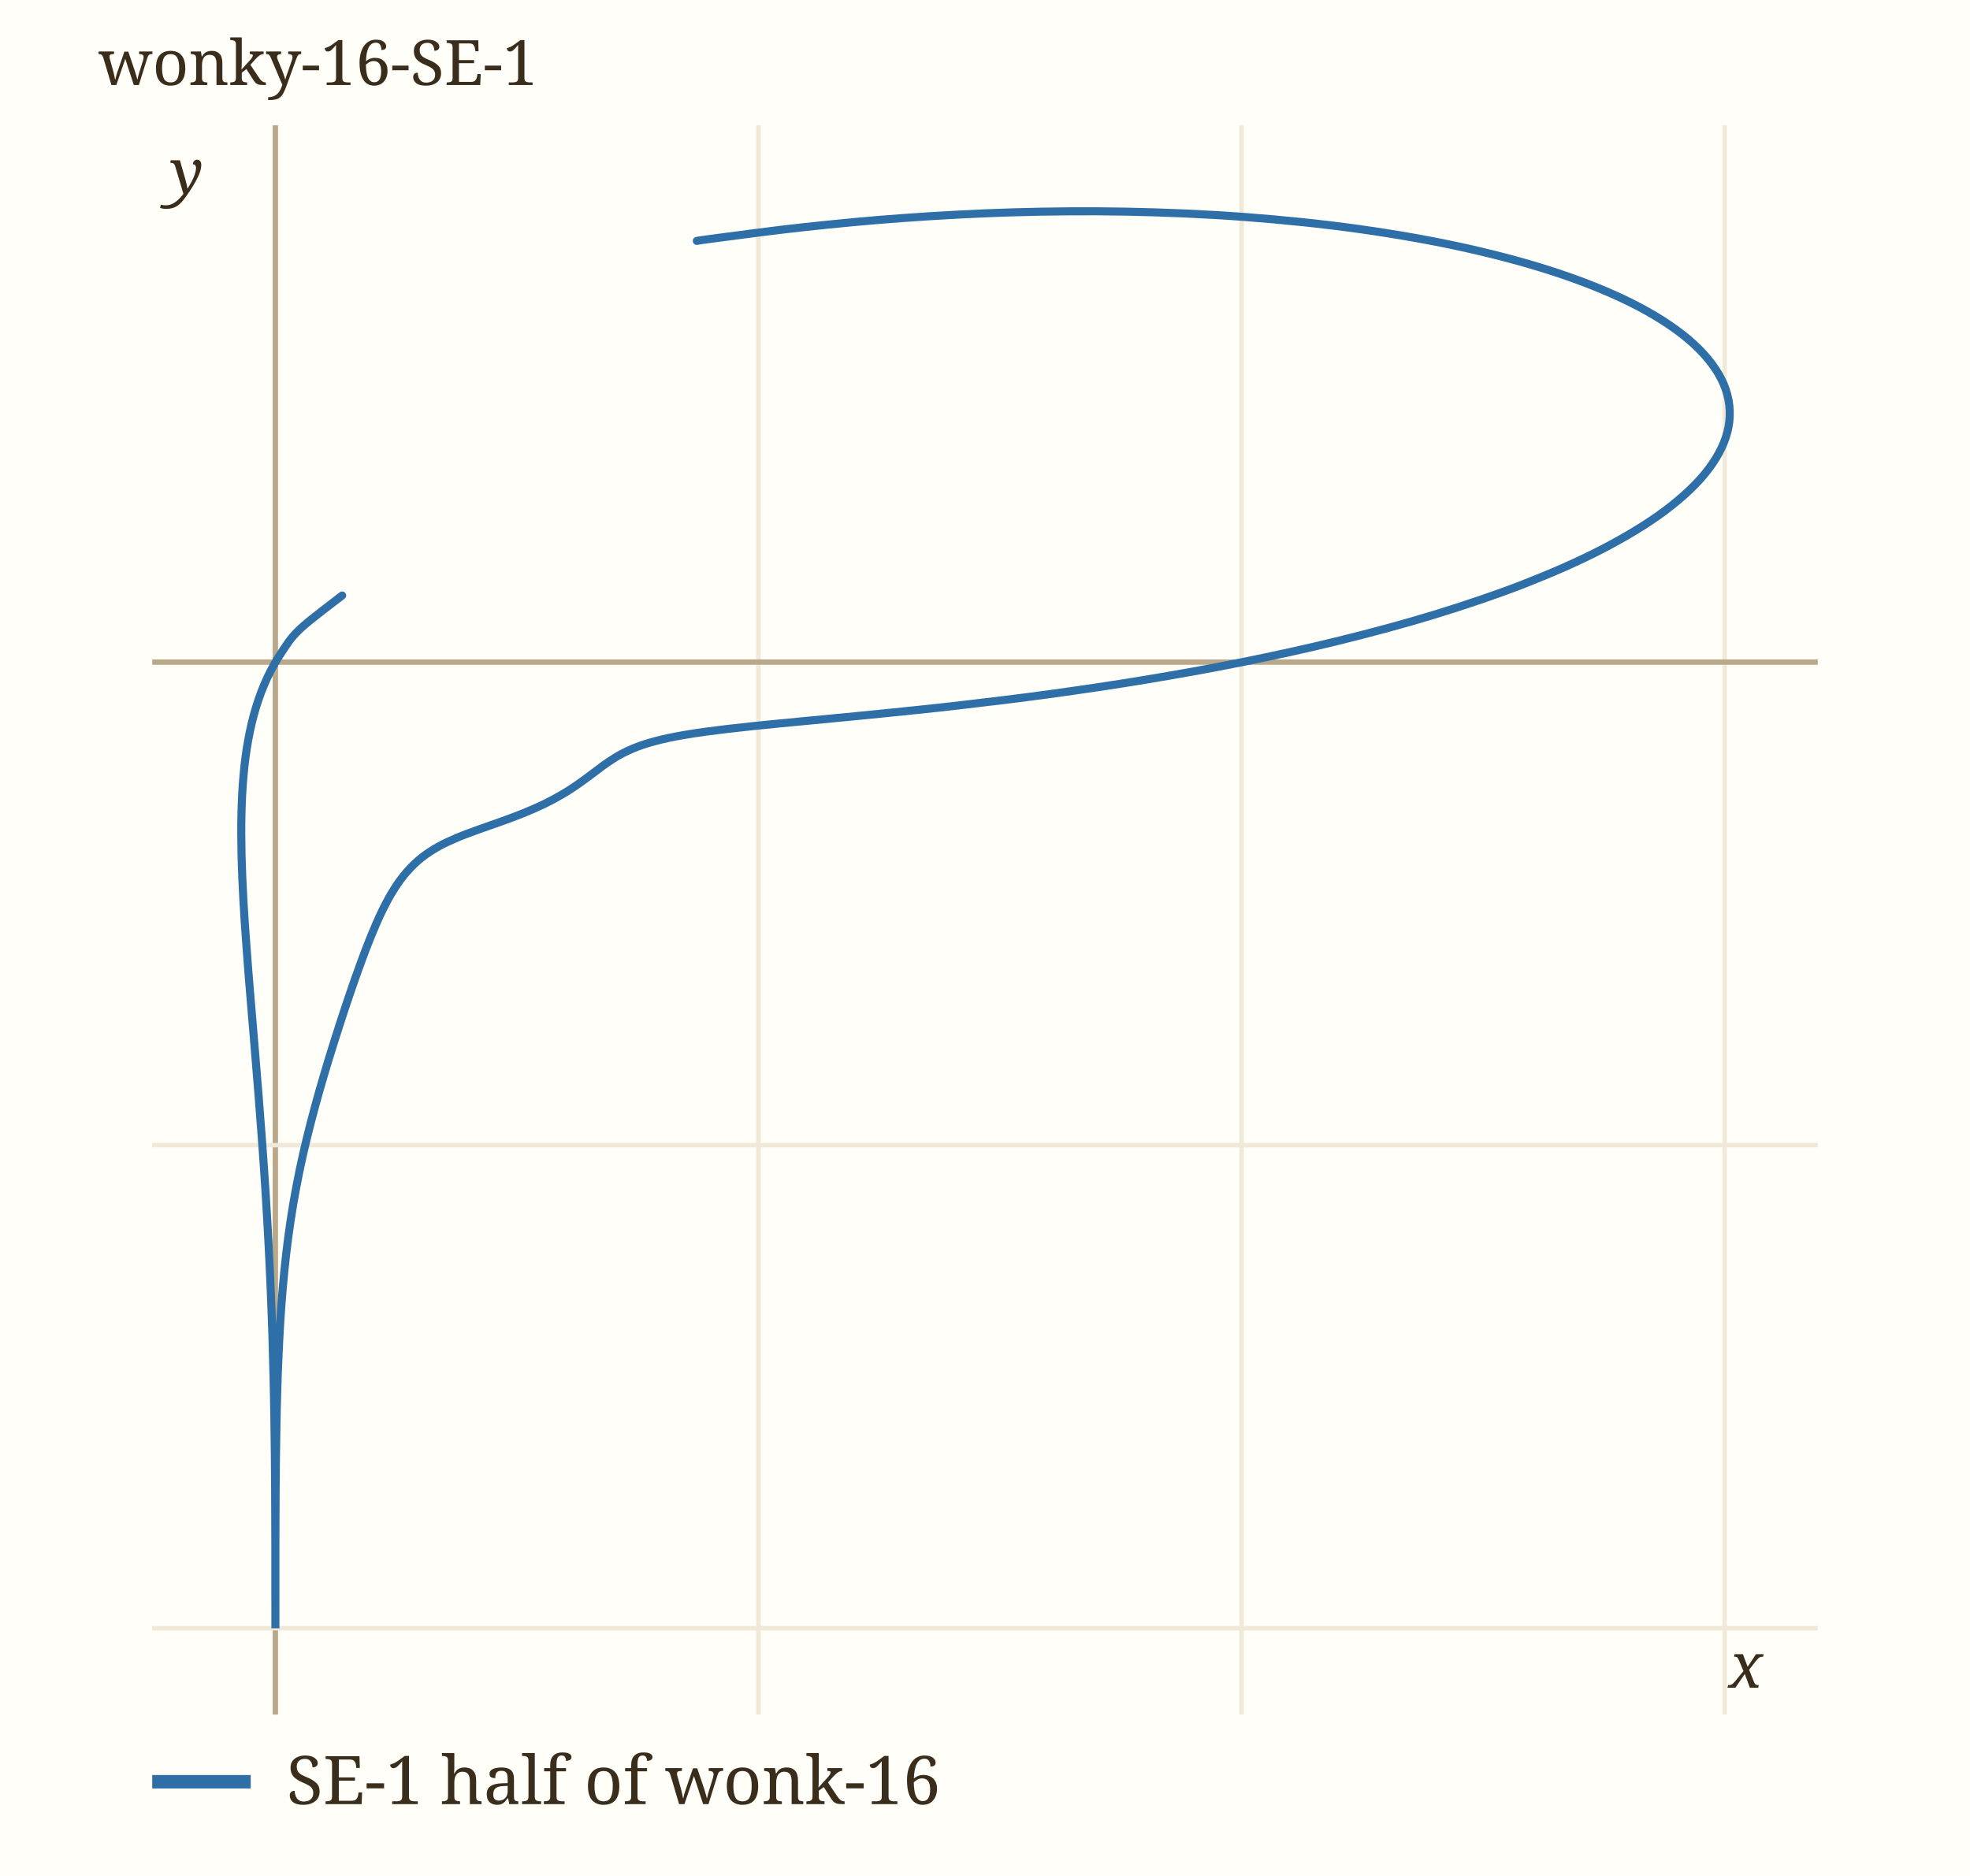
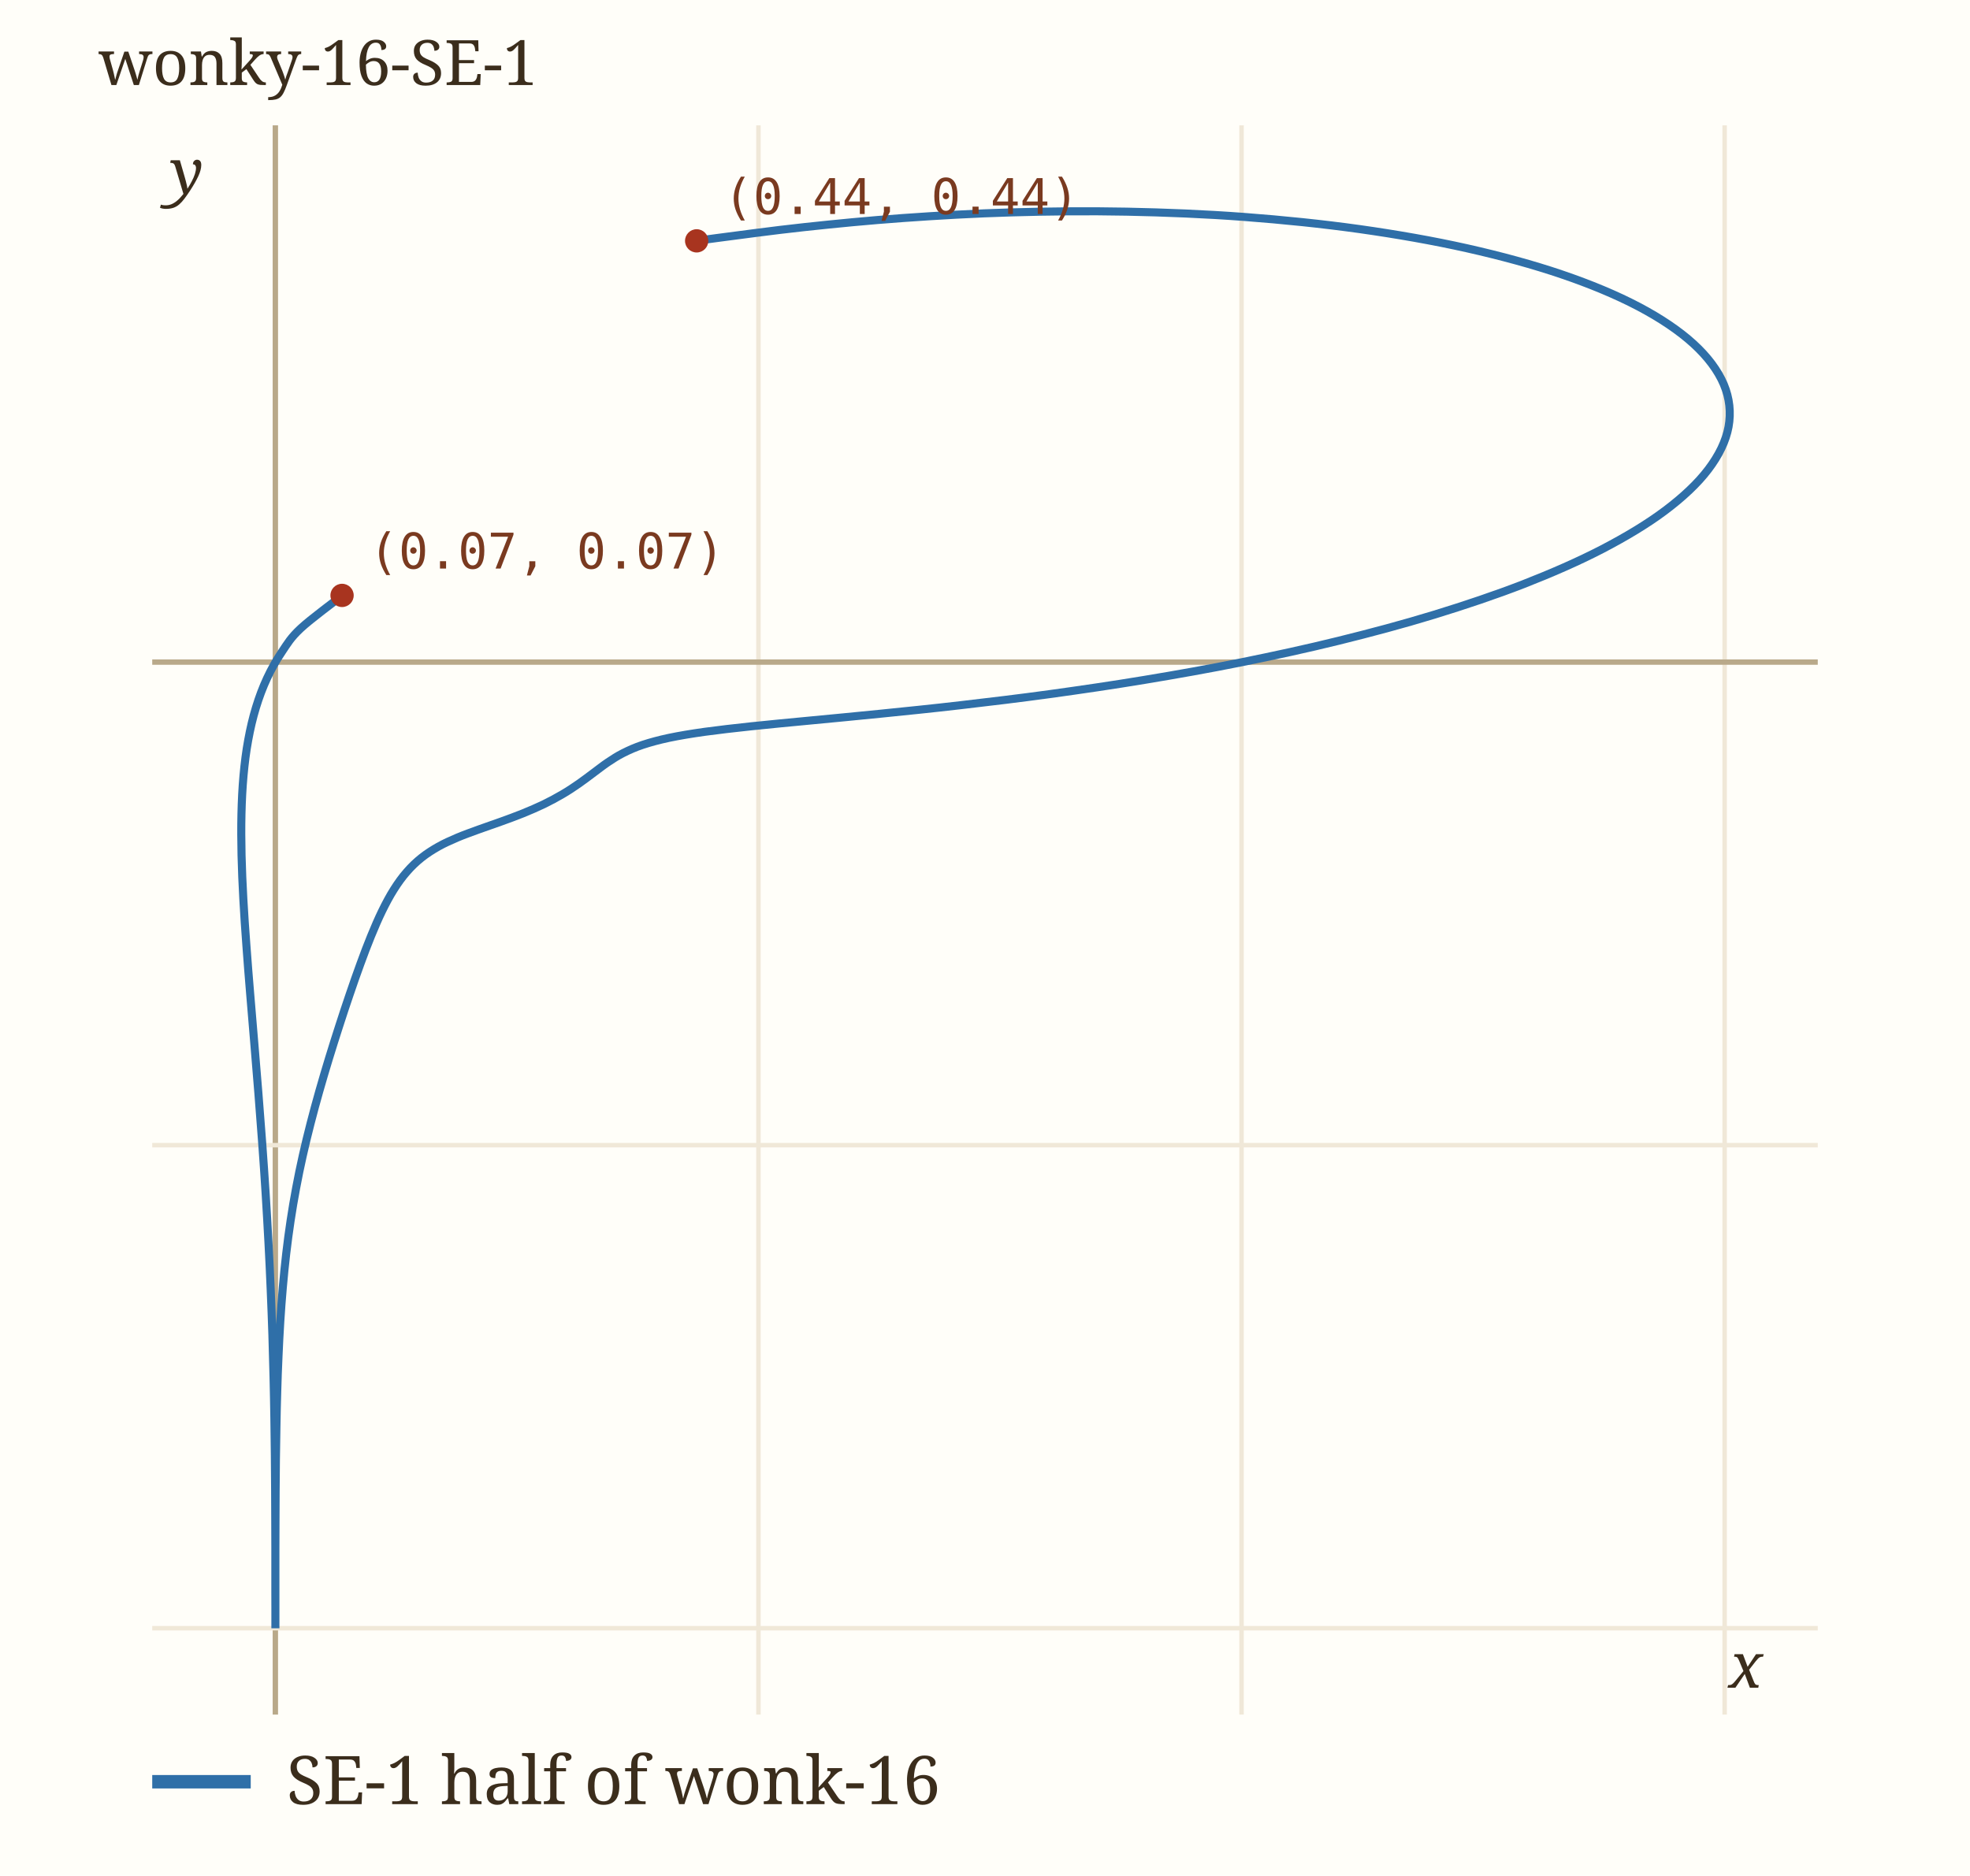
<svg xmlns="http://www.w3.org/2000/svg" viewBox="0 0 440 419" width="440" height="419" role="img" aria-label="wonky-16-SE-1" data-panel="wonky-16-SE-1">
  <rect x="0" y="0" width="440" height="419" fill="#fffef9" />
  <clipPath id="clip-wonky-16-SE-1">
    <rect x="34" y="28" width="372" height="355" />
  </clipPath>
  <g clip-path="url(#clip-wonky-16-SE-1)">
    <line x1="61.5" x2="61.5" y1="28" y2="383" stroke="#b9a98a" stroke-width="1.2" />
    <line x1="169.4" x2="169.4" y1="28" y2="383" stroke="#f0e8d8" stroke-width="1" />
    <text x="169.4" y="397.0" font-family="ui-monospace, Menlo, monospace" font-size="11" fill="#9c8a6a" text-anchor="middle">0.5</text>
    <line x1="277.3" x2="277.3" y1="28" y2="383" stroke="#f0e8d8" stroke-width="1" />
    <text x="277.3" y="397.0" font-family="ui-monospace, Menlo, monospace" font-size="11" fill="#9c8a6a" text-anchor="middle">1</text>
    <line x1="385.2" x2="385.2" y1="28" y2="383" stroke="#f0e8d8" stroke-width="1" />
    <text x="385.2" y="397.0" font-family="ui-monospace, Menlo, monospace" font-size="11" fill="#9c8a6a" text-anchor="middle">1.5</text>
    <line x1="34" x2="406" y1="363.7" y2="363.7" stroke="#f0e8d8" stroke-width="1" />
    <text x="28.0" y="367.7" font-family="ui-monospace, Menlo, monospace" font-size="11" fill="#9c8a6a" text-anchor="end">-1</text>
    <line x1="34" x2="406" y1="255.8" y2="255.8" stroke="#f0e8d8" stroke-width="1" />
    <text x="28.0" y="259.8" font-family="ui-monospace, Menlo, monospace" font-size="11" fill="#9c8a6a" text-anchor="end">-0.5</text>
    <line x1="34" x2="406" y1="147.9" y2="147.9" stroke="#b9a98a" stroke-width="1.2" />
    <path d="M76.42,133.02 C74.88,134.25 69.39,138.29 67.15,140.38 C64.91,142.47 64.23,143.73 62.98,145.58 C61.73,147.43 60.63,149.40 59.66,151.47 C58.69,153.55 57.87,155.74 57.17,158.04 C56.46,160.35 55.90,162.77 55.44,165.29 C54.97,167.82 54.64,170.47 54.39,173.22 C54.14,175.97 54.00,178.84 53.93,181.81 C53.86,184.78 53.88,187.86 53.95,191.04 C54.02,194.21 54.17,197.49 54.35,200.85 C54.53,204.20 54.77,207.66 55.03,211.17 C55.28,214.69 55.57,218.29 55.87,221.92 C56.16,225.55 56.48,229.25 56.79,232.96 C57.10,236.68 57.41,240.44 57.71,244.18 C58.01,247.93 58.30,251.71 58.57,255.44 C58.84,259.17 59.10,262.91 59.33,266.59 C59.56,270.27 59.77,273.93 59.96,277.51 C60.15,281.09 60.32,284.63 60.46,288.07 C60.61,291.52 60.73,294.91 60.84,298.19 C60.94,301.47 61.03,304.67 61.10,307.77 C61.18,310.86 61.23,313.87 61.28,316.76 C61.33,319.64 61.36,322.43 61.39,325.10 C61.42,327.76 61.43,330.32 61.45,332.75 C61.47,335.18 61.47,337.50 61.48,339.67 C61.49,341.85 61.49,343.91 61.50,345.82 C61.50,347.73 61.50,349.52 61.50,351.15 C61.50,352.77 61.50,354.26 61.50,355.59 C61.51,356.92 61.51,358.10 61.51,359.11 C61.51,360.12 61.51,360.98 61.51,361.66 C61.51,362.34 61.51,362.86 61.51,363.21 C61.51,363.55 61.51,363.72 61.51,363.72 C61.51,363.72 61.51,363.55 61.51,363.21 C61.51,362.86 61.51,362.34 61.51,361.66 C61.51,360.98 61.51,360.12 61.51,359.11 C61.51,358.10 61.51,356.92 61.51,355.60 C61.51,354.27 61.51,352.78 61.51,351.17 C61.51,349.55 61.51,347.78 61.51,345.90 C61.52,344.02 61.52,341.99 61.53,339.88 C61.54,337.77 61.55,335.53 61.56,333.23 C61.58,330.93 61.60,328.52 61.62,326.08 C61.65,323.63 61.69,321.10 61.74,318.56 C61.78,316.01 61.84,313.41 61.92,310.82 C61.99,308.22 62.08,305.60 62.20,303.00 C62.31,300.39 62.44,297.78 62.60,295.21 C62.76,292.63 62.95,290.06 63.17,287.53 C63.39,284.99 63.64,282.49 63.93,280.00 C64.22,277.52 64.54,275.07 64.91,272.63 C65.28,270.19 65.68,267.78 66.14,265.37 C66.59,262.96 67.08,260.57 67.62,258.17 C68.16,255.77 68.74,253.38 69.36,250.97 C69.97,248.56 70.64,246.15 71.32,243.73 C72.01,241.31 72.73,238.87 73.47,236.45 C74.21,234.03 74.98,231.60 75.75,229.21 C76.52,226.82 77.31,224.43 78.10,222.12 C78.89,219.81 79.68,217.52 80.48,215.35 C81.27,213.17 82.07,211.06 82.88,209.08 C83.69,207.11 84.50,205.22 85.34,203.50 C86.19,201.77 87.04,200.16 87.96,198.71 C88.88,197.25 89.82,195.94 90.86,194.76 C91.89,193.57 92.97,192.54 94.15,191.60 C95.33,190.66 96.59,189.86 97.93,189.10 C99.27,188.35 100.72,187.71 102.21,187.07 C103.71,186.44 105.30,185.88 106.91,185.29 C108.51,184.70 110.20,184.15 111.84,183.55 C113.49,182.95 115.17,182.35 116.77,181.70 C118.36,181.05 119.95,180.37 121.43,179.66 C122.90,178.94 124.32,178.18 125.63,177.41 C126.95,176.64 128.16,175.83 129.31,175.03 C130.47,174.23 131.51,173.41 132.58,172.62 C133.65,171.84 134.62,171.05 135.72,170.31 C136.82,169.58 137.89,168.86 139.20,168.21 C140.51,167.55 141.87,166.94 143.58,166.37 C145.29,165.81 147.16,165.30 149.46,164.81 C151.77,164.33 154.34,163.90 157.40,163.47 C160.45,163.05 163.88,162.66 167.79,162.24 C171.70,161.82 176.06,161.42 180.85,160.96 C185.64,160.49 190.91,160.02 196.54,159.44 C202.16,158.87 208.26,158.26 214.59,157.52 C220.92,156.79 227.67,155.98 234.52,155.04 C241.37,154.09 248.55,153.05 255.68,151.86 C262.81,150.68 270.07,149.39 277.29,147.94 C284.51,146.48 291.82,144.90 298.99,143.13 C306.16,141.36 313.44,139.42 320.32,137.31 C327.20,135.20 334.03,132.91 340.28,130.48 C346.53,128.04 352.55,125.41 357.82,122.68 C363.08,119.94 367.93,117.04 371.88,114.07 C375.84,111.10 379.18,107.98 381.54,104.86 C383.91,101.74 385.49,98.51 386.07,95.34 C386.65,92.17 386.31,88.95 385.01,85.86 C383.70,82.77 381.40,79.68 378.23,76.79 C375.05,73.89 370.87,71.07 365.97,68.49 C361.07,65.91 355.21,63.47 348.83,61.30 C342.45,59.13 335.22,57.16 327.69,55.47 C320.16,53.78 311.94,52.34 303.64,51.17 C295.34,50.01 286.56,49.11 277.89,48.46 C269.23,47.81 260.29,47.45 251.64,47.28 C242.98,47.11 234.28,47.20 225.96,47.44 C217.65,47.68 209.47,48.15 201.75,48.70 C194.04,49.25 186.61,49.98 179.66,50.73 C172.71,51.47 164.07,52.67 160.06,53.18 C156.06,53.69 156.37,53.70 155.63,53.81" fill="none" stroke="#2f6fa8" stroke-width="1.8" stroke-linecap="round" data-path="wonky-16-SE-1" />
+     <circle cx="76.4" cy="133.0" r="2.6" fill="#a8341f" />
+     <text x="82.4" y="127.0" font-family="ui-monospace, Menlo, monospace" font-size="11" fill="#7a3a20">(0.07, 0.07)</text>
+     <circle cx="155.6" cy="53.8" r="2.6" fill="#a8341f" />
+     <text x="161.6" y="47.8" font-family="ui-monospace, Menlo, monospace" font-size="11" fill="#7a3a20">(0.44, 0.44)</text>
  </g>
  <text x="386.1" y="377.0" font-family="Georgia, serif" font-size="14" font-style="italic" fill="#3b2d1c">x</text>
  <text x="38.0" y="43.3" font-family="Georgia, serif" font-size="14" font-style="italic" fill="#3b2d1c">y</text>
  <text x="22" y="19" font-family="Georgia, serif" font-size="14" fill="#3b2d1c">wonky-16-SE-1</text>
  <line x1="34" x2="56" y1="398" y2="398" stroke="#2f6fa8" stroke-width="3" />
  <text x="64" y="403" font-family="Georgia, serif" font-size="15" fill="#3b2d1c">SE-1 half of wonk-16</text>
</svg>
